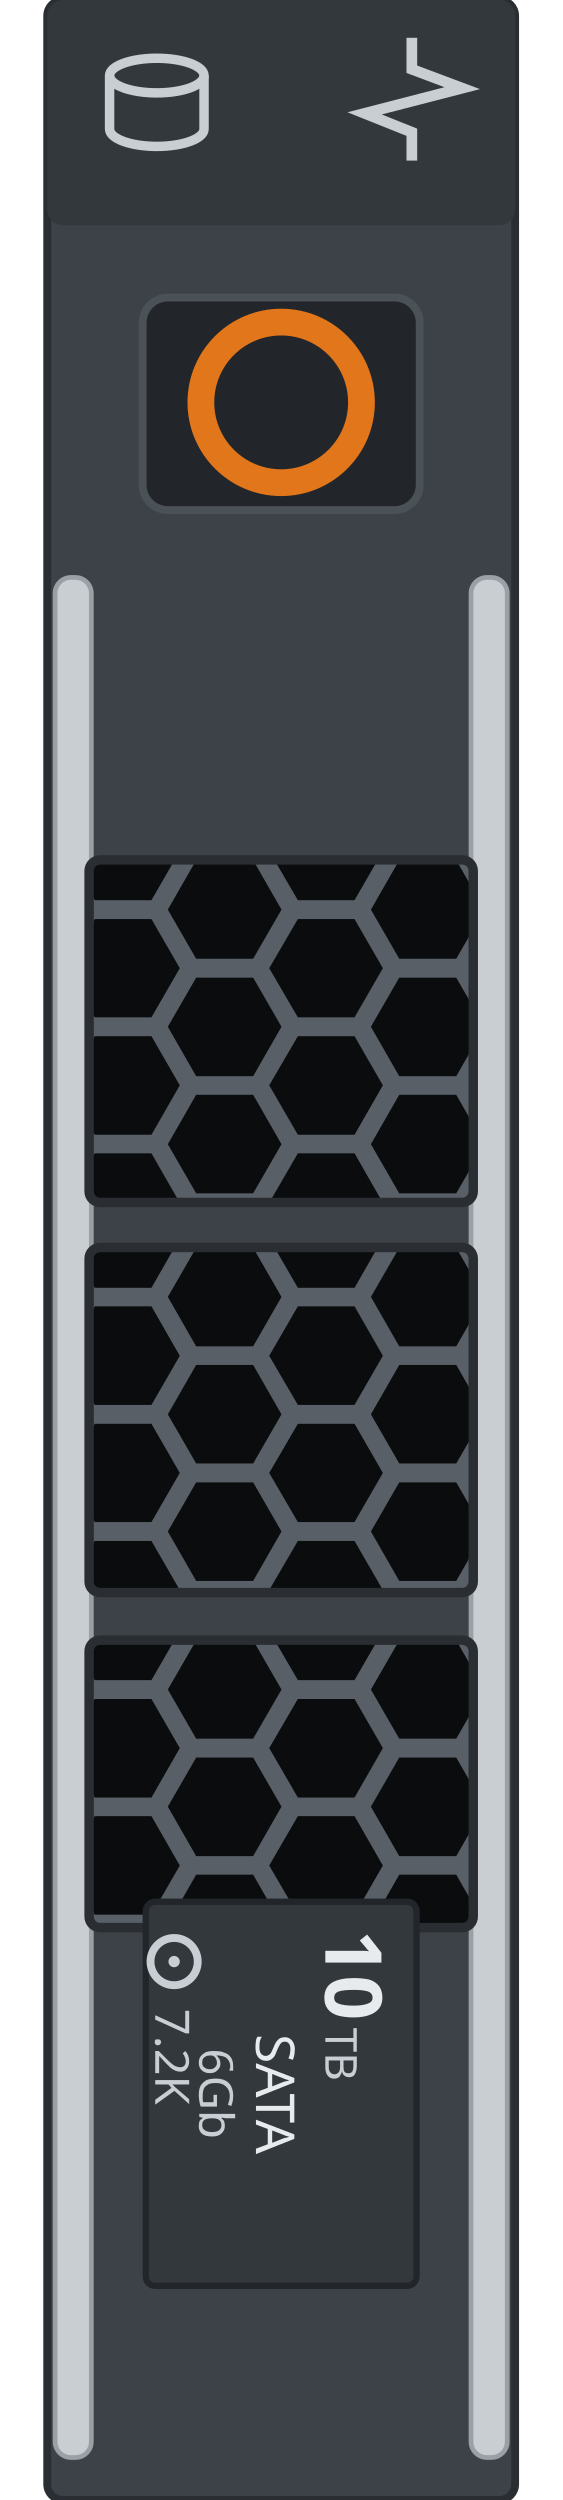
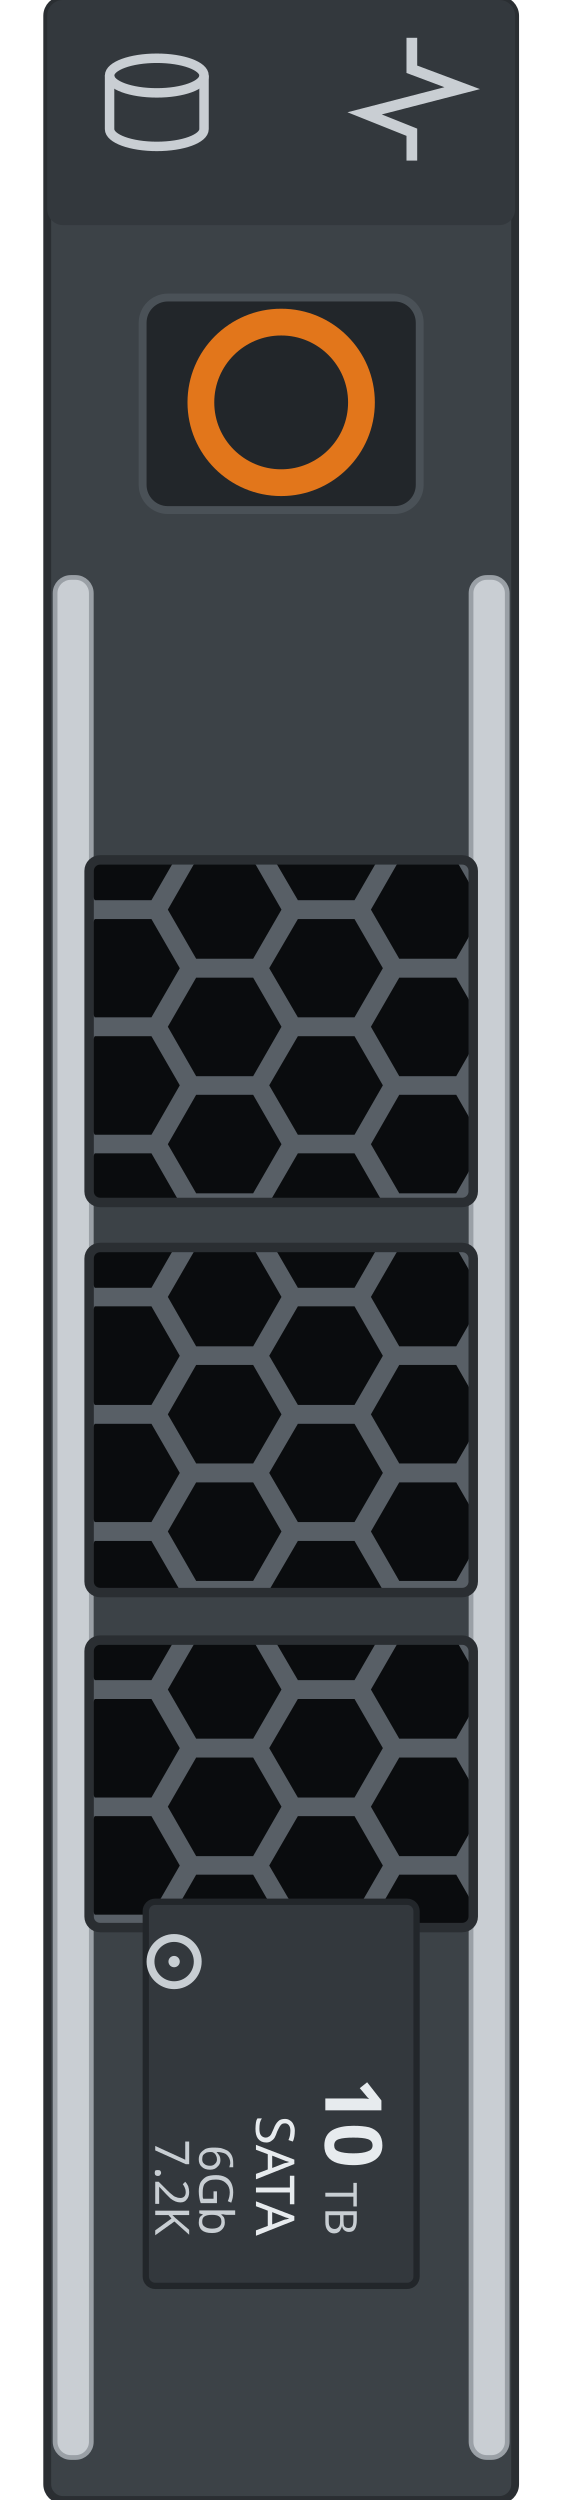
<svg xmlns="http://www.w3.org/2000/svg" width="17.868mm" height="79.4mm" viewBox="0 0 17.868 79.4">
  <defs>
    <clipPath id="w0">
      <rect x="2.83" y="27.31" width="12.20" height="10.88" rx="0.35" />
    </clipPath>
    <clipPath id="w1">
      <rect x="2.83" y="39.62" width="12.20" height="10.96" rx="0.35" />
    </clipPath>
    <clipPath id="w2">
      <rect x="2.83" y="52.09" width="12.20" height="9.13" rx="0.35" />
    </clipPath>
  </defs>
  <rect x="1.50" y="0" width="14.86" height="79.4" rx="0.5" fill="#3c4247" stroke="#2a2e32" stroke-width="0.25" />
  <rect x="1.50" y="0" width="14.86" height="7.15" rx="0.5" fill="#33383d" />
  <g id="lamp-activity" transform="rotate(90 13.13 3.15)" fill="none" stroke="#c9ced3" stroke-width="0.34">
    <path d="M11.18 3.2 l1.0 0 0.6 -1.6 0.8 3.1 0.6 -1.5 0.9 0" />
  </g>
  <g id="lamp-status" fill="none" stroke="#c9ced3" stroke-width="0.3">
    <ellipse cx="4.98" cy="2.4" rx="1.5" ry="0.55" />
    <path d="M3.48 2.4 v1.7 a1.5 0.55 0 0 0 3.0 0 v-1.7" />
  </g>
  <rect x="1.75" y="18.34" width="1.15" height="59.71" rx="0.5" fill="#c9ced3" stroke="#9aa0a6" stroke-width="0.15" />
  <rect x="14.96" y="18.34" width="1.15" height="59.71" rx="0.5" fill="#c9ced3" stroke="#9aa0a6" stroke-width="0.15" />
  <rect id="release" x="4.53" y="9.45" width="8.8" height="6.75" rx="0.8" fill="#22262a" stroke="#4a5157" stroke-width="0.25" />
  <circle cx="8.93" cy="12.78" r="2.55" fill="none" stroke="#e2761b" stroke-width="0.85" />
  <g id="window-1" clip-path="url(#w0)">
    <rect x="2.83" y="27.31" width="12.20" height="10.88" fill="#585f66" />
    <g fill="#0a0c0e">
      <path d="M2.49 25.16 L1.59 26.73 L-0.22 26.73 L-1.12 25.16 L-0.22 23.60 L1.59 23.60 Z" />
      <path d="M2.49 28.89 L1.59 30.45 L-0.22 30.45 L-1.12 28.89 L-0.22 27.32 L1.59 27.32 Z" />
      <path d="M2.49 32.61 L1.59 34.18 L-0.22 34.18 L-1.12 32.61 L-0.22 31.05 L1.59 31.05 Z" />
      <path d="M2.49 36.34 L1.59 37.90 L-0.22 37.90 L-1.12 36.34 L-0.22 34.77 L1.59 34.77 Z" />
      <path d="M2.49 40.06 L1.59 41.62 L-0.22 41.62 L-1.12 40.06 L-0.22 38.50 L1.59 38.50 Z" />
      <path d="M5.71 27.03 L4.81 28.59 L3.01 28.59 L2.10 27.03 L3.01 25.46 L4.81 25.46 Z" />
      <path d="M5.71 30.75 L4.81 32.31 L3.01 32.31 L2.10 30.75 L3.01 29.19 L4.81 29.19 Z" />
      <path d="M5.71 34.47 L4.81 36.04 L3.01 36.04 L2.10 34.47 L3.01 32.91 L4.81 32.91 Z" />
      <path d="M5.71 38.20 L4.81 39.76 L3.01 39.76 L2.10 38.20 L3.01 36.63 L4.81 36.63 Z" />
      <path d="M8.94 25.16 L8.04 26.73 L6.23 26.73 L5.33 25.16 L6.23 23.60 L8.04 23.60 Z" />
      <path d="M8.94 28.89 L8.04 30.45 L6.23 30.45 L5.33 28.89 L6.23 27.32 L8.04 27.32 Z" />
      <path d="M8.94 32.61 L8.04 34.18 L6.23 34.18 L5.33 32.61 L6.23 31.05 L8.04 31.05 Z" />
      <path d="M8.94 36.34 L8.04 37.90 L6.23 37.90 L5.33 36.34 L6.23 34.77 L8.04 34.77 Z" />
      <path d="M8.94 40.06 L8.04 41.62 L6.23 41.62 L5.33 40.06 L6.23 38.50 L8.04 38.50 Z" />
      <path d="M12.16 27.03 L11.26 28.59 L9.46 28.59 L8.55 27.03 L9.46 25.46 L11.26 25.46 Z" />
      <path d="M12.16 30.75 L11.26 32.31 L9.46 32.31 L8.55 30.75 L9.46 29.19 L11.26 29.19 Z" />
      <path d="M12.16 34.47 L11.26 36.04 L9.46 36.04 L8.55 34.47 L9.46 32.91 L11.26 32.91 Z" />
      <path d="M12.16 38.20 L11.26 39.76 L9.46 39.76 L8.55 38.20 L9.46 36.63 L11.26 36.63 Z" />
      <path d="M15.39 25.16 L14.49 26.73 L12.68 26.73 L11.78 25.16 L12.68 23.60 L14.49 23.60 Z" />
      <path d="M15.39 28.89 L14.49 30.45 L12.68 30.45 L11.78 28.89 L12.68 27.32 L14.49 27.32 Z" />
      <path d="M15.39 32.61 L14.49 34.18 L12.68 34.18 L11.78 32.61 L12.68 31.05 L14.49 31.05 Z" />
      <path d="M15.39 36.34 L14.49 37.90 L12.68 37.90 L11.78 36.34 L12.68 34.77 L14.49 34.77 Z" />
      <path d="M15.39 40.06 L14.49 41.62 L12.68 41.62 L11.78 40.06 L12.68 38.50 L14.49 38.50 Z" />
      <path d="M18.61 27.03 L17.71 28.59 L15.91 28.59 L15.00 27.03 L15.91 25.46 L17.71 25.46 Z" />
      <path d="M18.61 30.75 L17.71 32.31 L15.91 32.31 L15.00 30.75 L15.91 29.19 L17.71 29.19 Z" />
      <path d="M18.61 34.47 L17.71 36.04 L15.91 36.04 L15.00 34.47 L15.91 32.91 L17.71 32.91 Z" />
      <path d="M18.61 38.20 L17.71 39.76 L15.91 39.76 L15.00 38.20 L15.91 36.63 L17.71 36.63 Z" />
    </g>
  </g>
  <rect x="2.83" y="27.31" width="12.20" height="10.88" rx="0.35" fill="none" stroke="#2a2e32" stroke-width="0.3" />
  <g id="window-2" clip-path="url(#w1)">
    <rect x="2.83" y="39.62" width="12.20" height="10.96" fill="#585f66" />
    <g fill="#0a0c0e">
      <path d="M2.49 37.47 L1.59 39.03 L-0.22 39.03 L-1.12 37.47 L-0.22 35.91 L1.59 35.91 Z" />
      <path d="M2.49 41.19 L1.59 42.76 L-0.22 42.76 L-1.12 41.19 L-0.22 39.63 L1.59 39.63 Z" />
      <path d="M2.49 44.92 L1.59 46.48 L-0.22 46.48 L-1.12 44.92 L-0.22 43.35 L1.59 43.35 Z" />
      <path d="M2.49 48.64 L1.59 50.21 L-0.22 50.21 L-1.12 48.64 L-0.22 47.08 L1.59 47.08 Z" />
      <path d="M2.49 52.37 L1.59 53.93 L-0.22 53.93 L-1.12 52.37 L-0.22 50.80 L1.59 50.80 Z" />
      <path d="M5.71 39.33 L4.81 40.90 L3.01 40.90 L2.10 39.33 L3.01 37.77 L4.81 37.77 Z" />
      <path d="M5.71 43.06 L4.81 44.62 L3.01 44.62 L2.10 43.06 L3.01 41.49 L4.81 41.49 Z" />
      <path d="M5.71 46.78 L4.81 48.34 L3.01 48.34 L2.10 46.78 L3.01 45.22 L4.81 45.22 Z" />
      <path d="M5.71 50.50 L4.81 52.07 L3.01 52.07 L2.10 50.50 L3.01 48.94 L4.81 48.94 Z" />
      <path d="M8.94 37.47 L8.04 39.03 L6.23 39.03 L5.33 37.47 L6.23 35.91 L8.04 35.91 Z" />
      <path d="M8.94 41.19 L8.04 42.76 L6.23 42.76 L5.33 41.19 L6.23 39.63 L8.04 39.63 Z" />
      <path d="M8.94 44.92 L8.04 46.48 L6.23 46.48 L5.33 44.92 L6.23 43.35 L8.04 43.35 Z" />
      <path d="M8.94 48.64 L8.04 50.21 L6.23 50.21 L5.33 48.64 L6.23 47.08 L8.04 47.08 Z" />
      <path d="M8.94 52.37 L8.04 53.93 L6.23 53.93 L5.33 52.37 L6.23 50.80 L8.04 50.80 Z" />
      <path d="M12.16 39.33 L11.26 40.90 L9.46 40.90 L8.55 39.33 L9.46 37.77 L11.26 37.77 Z" />
      <path d="M12.16 43.06 L11.26 44.62 L9.46 44.62 L8.55 43.06 L9.46 41.49 L11.26 41.49 Z" />
      <path d="M12.16 46.78 L11.26 48.34 L9.46 48.34 L8.55 46.78 L9.46 45.22 L11.26 45.22 Z" />
      <path d="M12.16 50.50 L11.26 52.07 L9.46 52.07 L8.55 50.50 L9.46 48.94 L11.26 48.94 Z" />
      <path d="M15.39 37.47 L14.49 39.03 L12.68 39.03 L11.78 37.47 L12.68 35.91 L14.49 35.91 Z" />
      <path d="M15.39 41.19 L14.49 42.76 L12.68 42.76 L11.78 41.19 L12.68 39.63 L14.49 39.63 Z" />
      <path d="M15.39 44.92 L14.49 46.48 L12.68 46.48 L11.78 44.92 L12.68 43.35 L14.49 43.35 Z" />
      <path d="M15.39 48.64 L14.49 50.21 L12.68 50.21 L11.78 48.64 L12.68 47.08 L14.49 47.08 Z" />
      <path d="M15.39 52.37 L14.49 53.93 L12.68 53.93 L11.78 52.37 L12.68 50.80 L14.49 50.80 Z" />
      <path d="M18.61 39.33 L17.71 40.90 L15.91 40.90 L15.00 39.33 L15.91 37.77 L17.71 37.77 Z" />
      <path d="M18.61 43.06 L17.71 44.62 L15.91 44.62 L15.00 43.06 L15.91 41.49 L17.71 41.49 Z" />
      <path d="M18.61 46.78 L17.71 48.34 L15.91 48.34 L15.00 46.78 L15.91 45.22 L17.71 45.22 Z" />
      <path d="M18.61 50.50 L17.71 52.07 L15.91 52.07 L15.00 50.50 L15.91 48.94 L17.71 48.94 Z" />
    </g>
  </g>
  <rect x="2.83" y="39.62" width="12.20" height="10.96" rx="0.35" fill="none" stroke="#2a2e32" stroke-width="0.3" />
  <g id="window-3" clip-path="url(#w2)">
    <rect x="2.83" y="52.09" width="12.20" height="9.13" fill="#585f66" />
    <g fill="#0a0c0e">
      <path d="M2.49 49.94 L1.59 51.50 L-0.22 51.50 L-1.12 49.94 L-0.22 48.37 L1.59 48.37 Z" />
      <path d="M2.49 53.66 L1.59 55.22 L-0.22 55.22 L-1.12 53.66 L-0.22 52.10 L1.59 52.10 Z" />
      <path d="M2.49 57.38 L1.59 58.95 L-0.22 58.95 L-1.12 57.38 L-0.22 55.82 L1.59 55.82 Z" />
      <path d="M2.49 61.11 L1.59 62.67 L-0.22 62.67 L-1.12 61.11 L-0.22 59.54 L1.59 59.54 Z" />
      <path d="M5.71 51.80 L4.81 53.36 L3.01 53.36 L2.10 51.80 L3.01 50.23 L4.81 50.23 Z" />
      <path d="M5.71 55.52 L4.81 57.09 L3.01 57.09 L2.10 55.52 L3.01 53.96 L4.81 53.96 Z" />
      <path d="M5.71 59.25 L4.81 60.81 L3.01 60.81 L2.10 59.25 L3.01 57.68 L4.81 57.68 Z" />
      <path d="M5.71 62.97 L4.81 64.53 L3.01 64.53 L2.10 62.97 L3.01 61.41 L4.81 61.41 Z" />
      <path d="M8.94 49.94 L8.04 51.50 L6.23 51.50 L5.33 49.94 L6.23 48.37 L8.04 48.37 Z" />
      <path d="M8.94 53.66 L8.04 55.22 L6.23 55.22 L5.33 53.66 L6.23 52.10 L8.04 52.10 Z" />
      <path d="M8.94 57.38 L8.04 58.95 L6.23 58.95 L5.33 57.38 L6.23 55.82 L8.04 55.82 Z" />
      <path d="M8.94 61.11 L8.04 62.67 L6.23 62.67 L5.33 61.11 L6.23 59.54 L8.04 59.54 Z" />
      <path d="M12.16 51.80 L11.26 53.36 L9.46 53.36 L8.55 51.80 L9.46 50.23 L11.26 50.23 Z" />
      <path d="M12.16 55.52 L11.26 57.09 L9.46 57.09 L8.55 55.52 L9.46 53.96 L11.26 53.96 Z" />
      <path d="M12.16 59.25 L11.26 60.81 L9.46 60.81 L8.55 59.25 L9.46 57.68 L11.26 57.68 Z" />
      <path d="M12.16 62.97 L11.26 64.53 L9.46 64.53 L8.55 62.97 L9.46 61.41 L11.26 61.41 Z" />
      <path d="M15.39 49.94 L14.49 51.50 L12.68 51.50 L11.78 49.94 L12.68 48.37 L14.49 48.37 Z" />
      <path d="M15.39 53.66 L14.49 55.22 L12.68 55.22 L11.78 53.66 L12.68 52.10 L14.49 52.10 Z" />
      <path d="M15.39 57.38 L14.49 58.95 L12.68 58.95 L11.78 57.38 L12.68 55.82 L14.49 55.82 Z" />
      <path d="M15.39 61.11 L14.49 62.67 L12.68 62.67 L11.78 61.11 L12.68 59.54 L14.49 59.54 Z" />
      <path d="M18.61 51.80 L17.71 53.36 L15.91 53.36 L15.00 51.80 L15.91 50.23 L17.71 50.23 Z" />
      <path d="M18.61 55.52 L17.71 57.09 L15.91 57.09 L15.00 55.52 L15.91 53.96 L17.71 53.96 Z" />
      <path d="M18.61 59.25 L17.71 60.81 L15.91 60.81 L15.00 59.25 L15.91 57.68 L17.71 57.68 Z" />
      <path d="M18.61 62.97 L17.71 64.53 L15.91 64.53 L15.00 62.97 L15.91 61.41 L17.71 61.41 Z" />
    </g>
  </g>
  <rect x="2.83" y="52.09" width="12.20" height="9.13" rx="0.35" fill="none" stroke="#2a2e32" stroke-width="0.3" />
  <g id="drive-label" transform="rotate(90 8.93 66.50)">
    <rect id="label" x="2.83" y="62.2" width="12.2" height="8.6" rx="0.3" fill="#33383d" stroke="#22262a" stroke-width="0.2" />
    <g id="silkscreen">
-       <text x="3.73" y="65.10" font-family="sans-serif" font-size="2.5" font-weight="bold" fill="#e7ebee">10</text>
-       <text x="6.83" y="65.10" font-family="sans-serif" font-size="1.4" fill="#c8ced3">TB</text>
-       <text x="8.93" y="67.30" font-family="sans-serif" font-size="1.7" fill="#e7ebee" text-anchor="middle">SATA</text>
-       <text x="8.93" y="69.10" font-family="sans-serif" font-size="1.5" fill="#c8ced3" text-anchor="middle">6Gb</text>
+       <text x="11.28" y="65.10" font-family="sans-serif" font-size="2.5" font-weight="bold" fill="#e7ebee" text-anchor="end">10</text>
+       <text x="13.43" y="65.10" font-family="sans-serif" font-size="1.4" fill="#c8ced3" text-anchor="end">TB</text>
+       <text x="13.43" y="67.30" font-family="sans-serif" font-size="1.7" fill="#e7ebee" text-anchor="end">SATA</text>
+       <text x="13.43" y="69.10" font-family="sans-serif" font-size="1.5" fill="#c8ced3" text-anchor="end">6Gb</text>
      <circle cx="4.73" cy="69.90" r="0.75" fill="none" stroke="#c8ced3" stroke-width="0.25" />
      <circle cx="4.73" cy="69.90" r="0.18" fill="#c8ced3" />
-       <text x="6.23" y="70.50" font-family="sans-serif" font-size="1.5" fill="#c8ced3">7.2K</text>
+       <text x="13.43" y="70.50" font-family="sans-serif" font-size="1.5" fill="#c8ced3" text-anchor="end">7.2K</text>
    </g>
  </g>
</svg>
